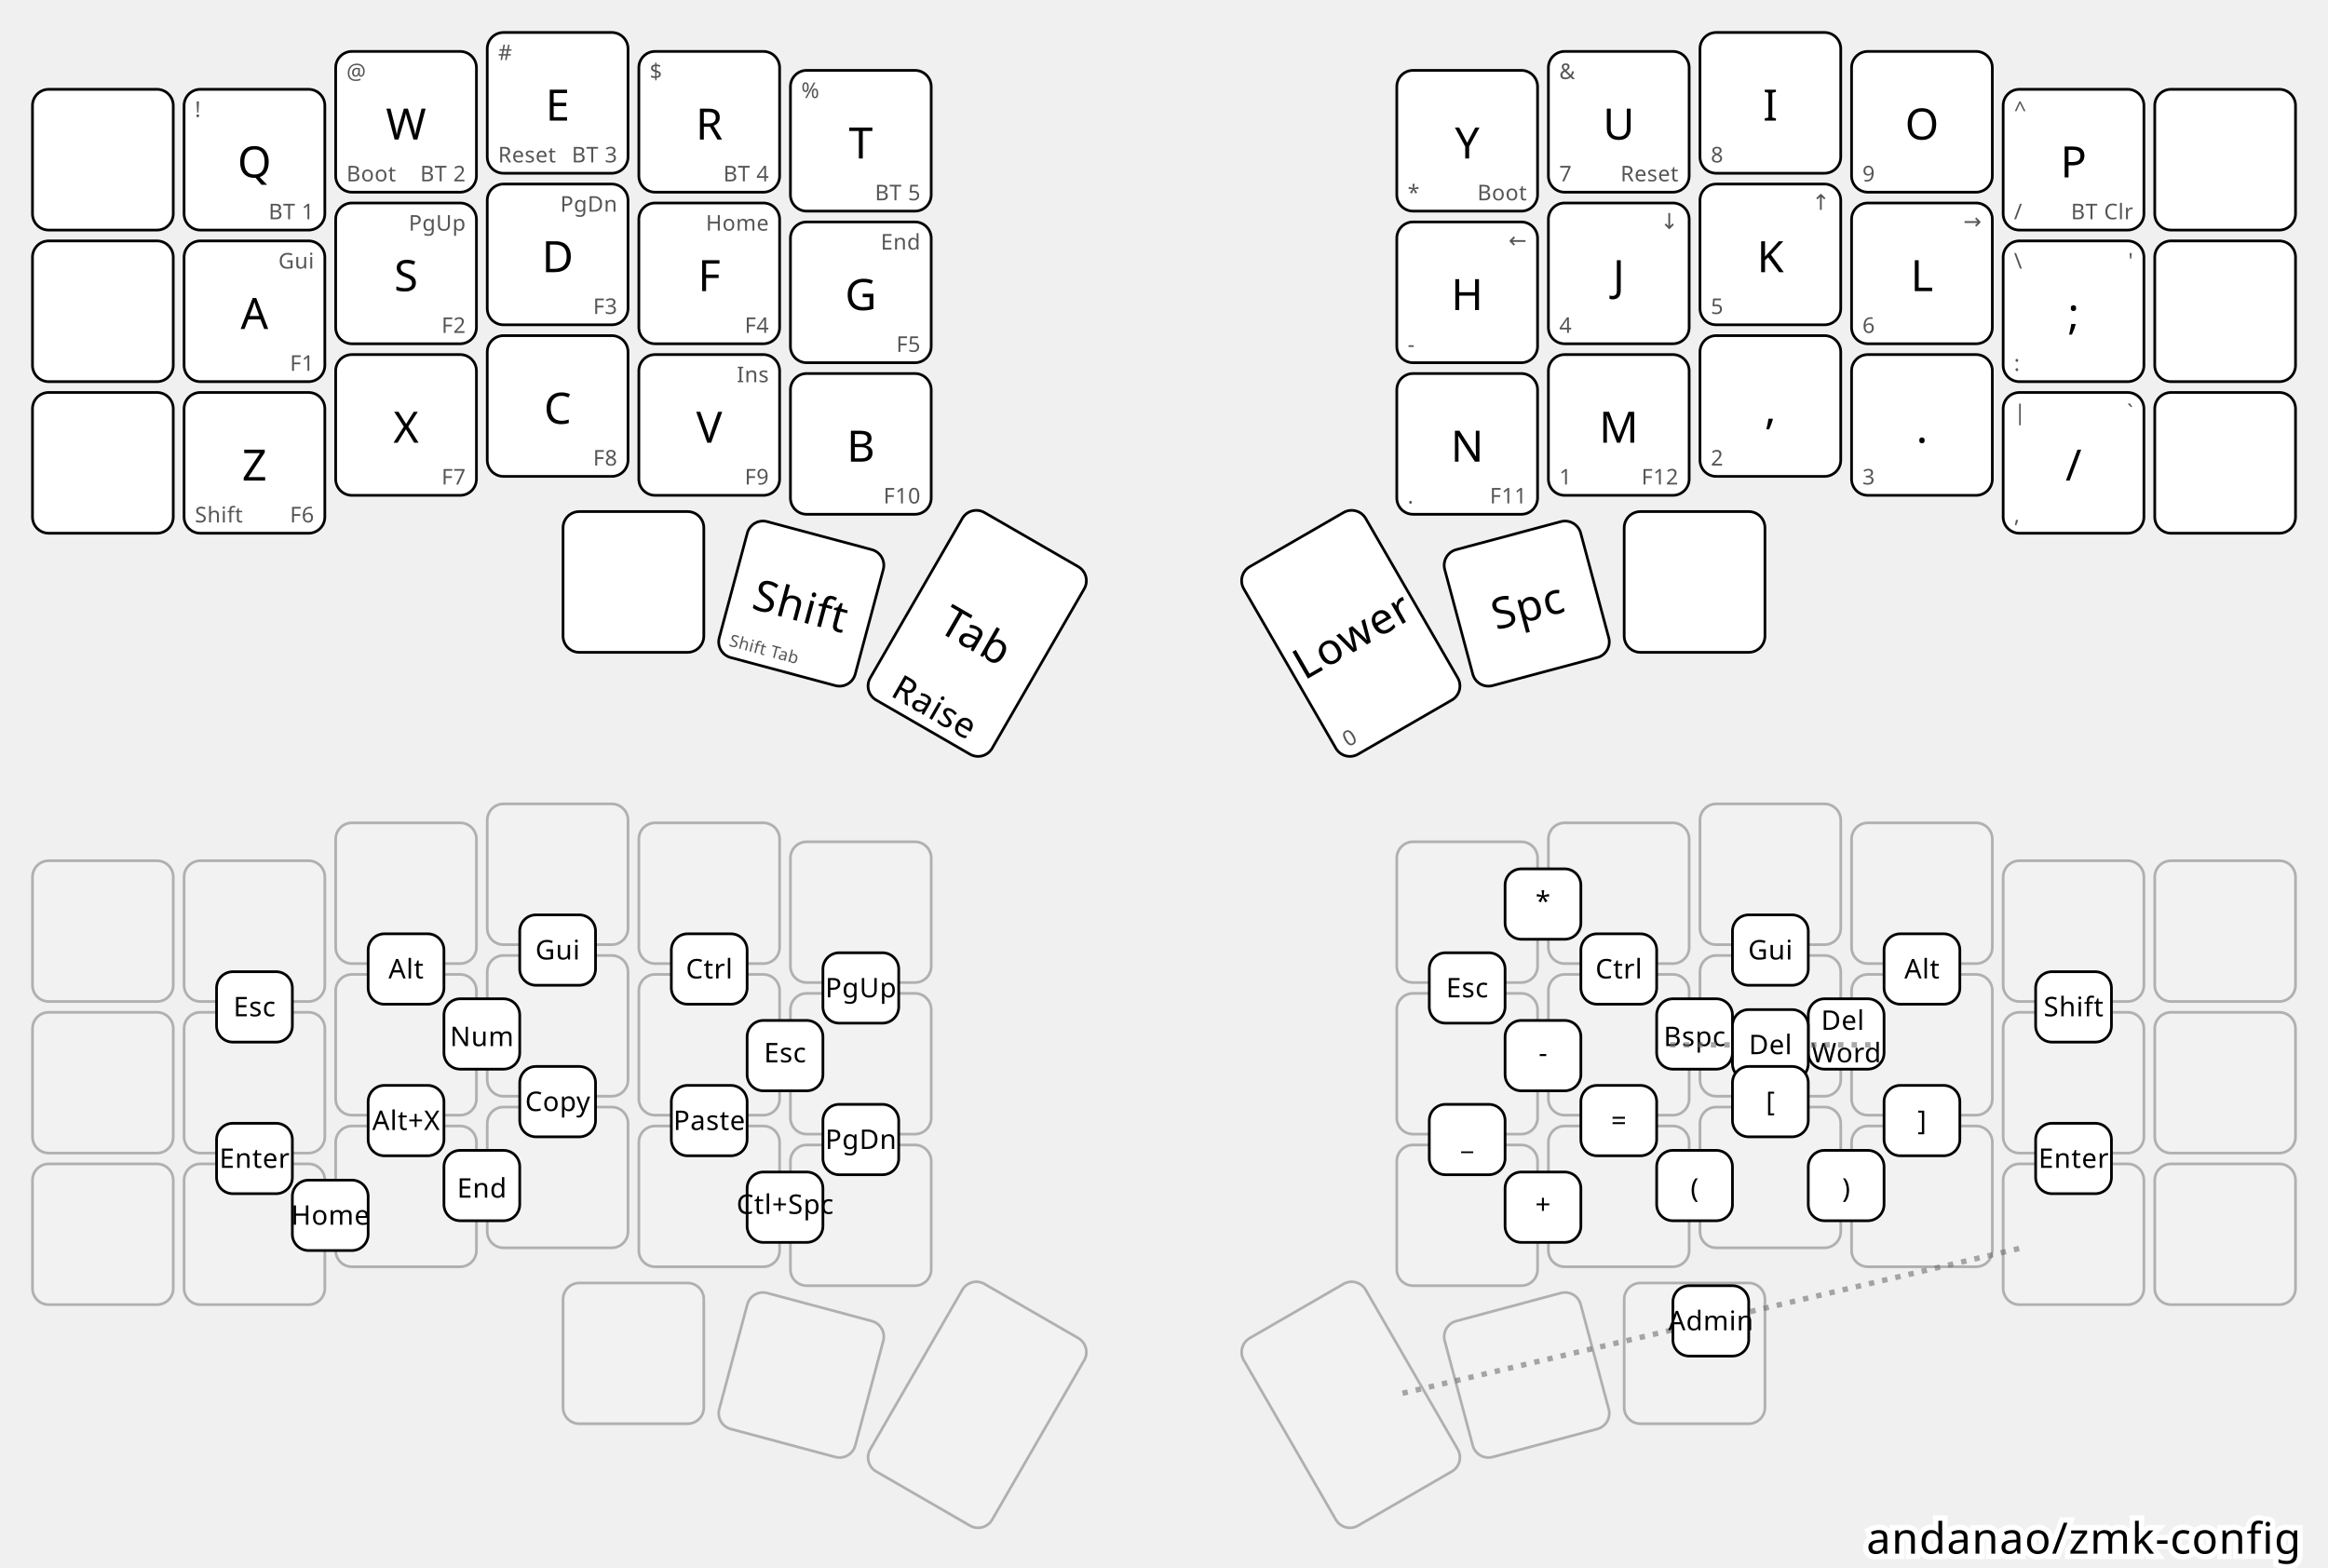
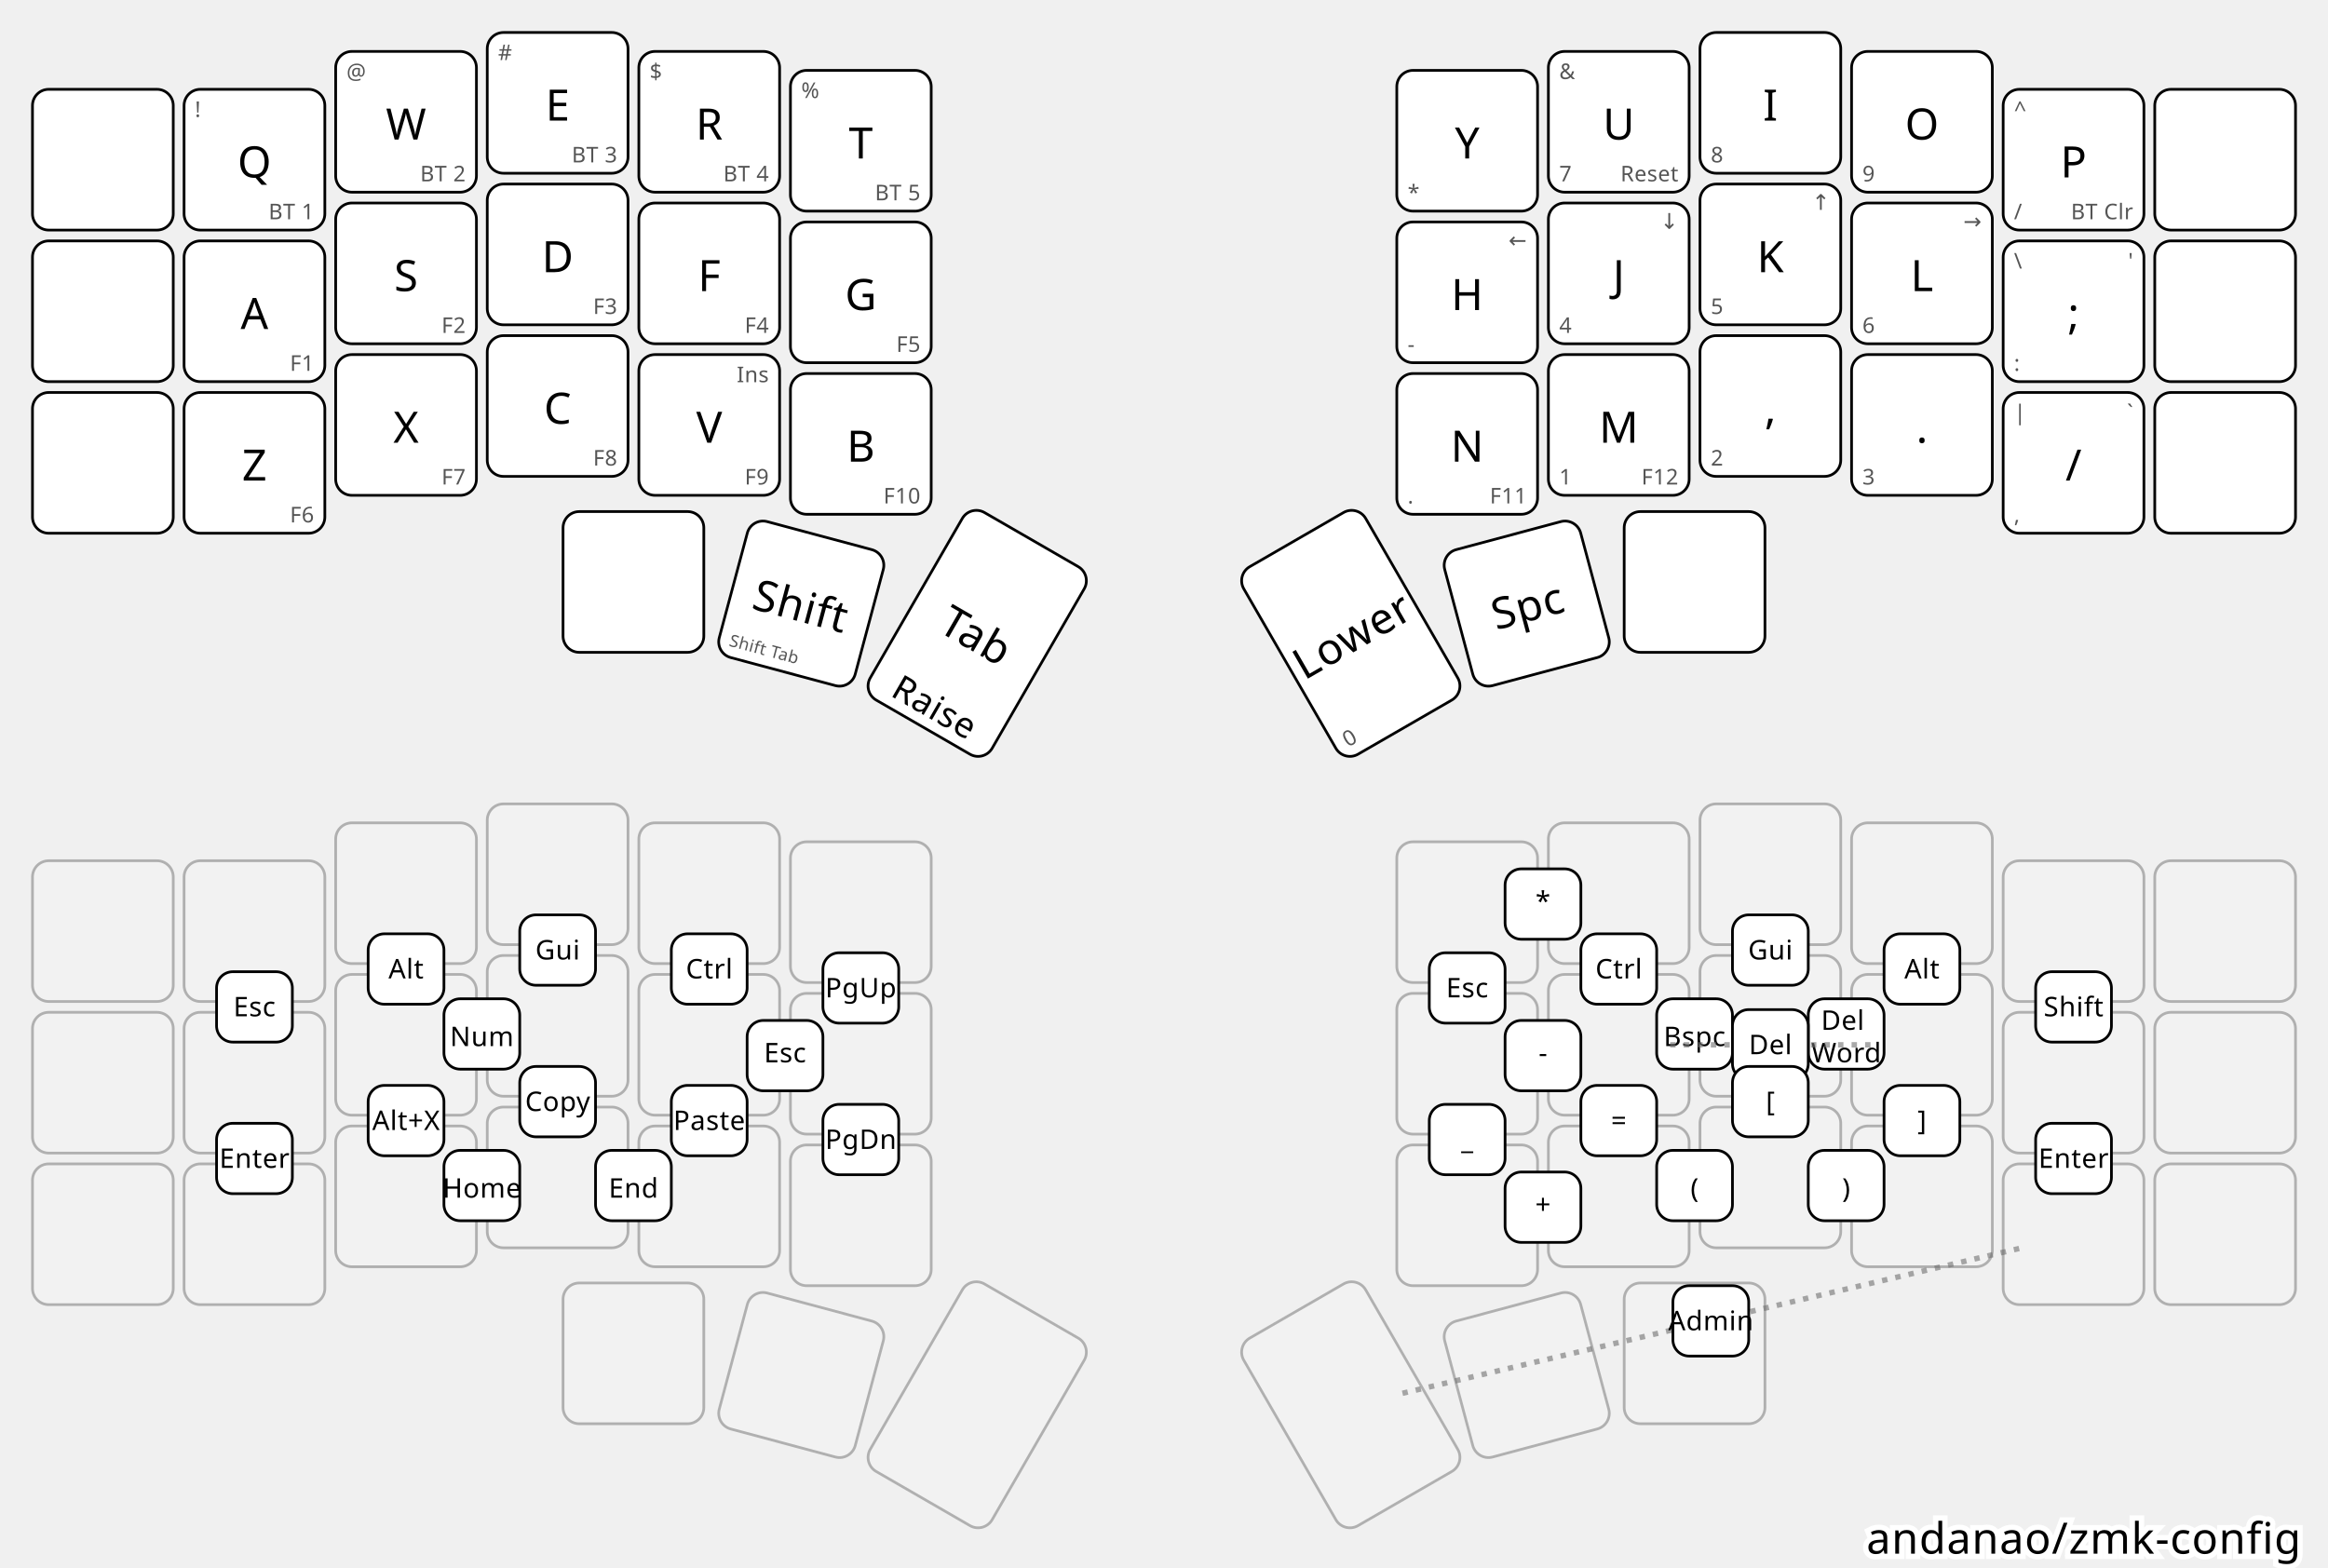
<svg xmlns="http://www.w3.org/2000/svg" xmlns:xlink="http://www.w3.org/1999/xlink" width="860" height="579" viewBox="0 0 860 579" class="keymap">
  <defs>/* start glyphs */
<svg id="mdi:play-pause">
      <svg id="mdi-play-pause" viewBox="0 0 24 24">
        <path d="M3,5V19L11,12M13,19H16V5H13M18,5V19H21V5" />
      </svg>
    </svg>
    <svg id="mdi:skip-backward">
      <svg id="mdi-skip-backward" viewBox="0 0 24 24">
        <path d="M20,5V19L13,12M6,5V19H4V5M13,5V19L6,12" />
      </svg>
    </svg>
    <svg id="mdi:skip-forward">
      <svg id="mdi-skip-forward" viewBox="0 0 24 24">
        <path d="M4,5V19L11,12M18,5V19H20V5M11,5V19L18,12" />
      </svg>
    </svg>
    <svg id="mdi:volume-high">
      <svg id="mdi-volume-high" viewBox="0 0 24 24">
        <path d="M14,3.23V5.29C16.89,6.15 19,8.83 19,12C19,15.17 16.89,17.84 14,18.7V20.77C18,19.86 21,16.28 21,12C21,7.72 18,4.14 14,3.23M16.5,12C16.5,10.23 15.5,8.71 14,7.97V16C15.5,15.29 16.5,13.76 16.5,12M3,9V15H7L12,20V4L7,9H3Z" />
      </svg>
    </svg>
    <svg id="mdi:volume-medium">
      <svg id="mdi-volume-medium" viewBox="0 0 24 24">
        <path d="M5,9V15H9L14,20V4L9,9M18.5,12C18.5,10.23 17.5,8.71 16,7.97V16C17.5,15.29 18.5,13.76 18.5,12Z" />
      </svg>
    </svg>
  </defs>/* end glyphs */
<style>/* Deliberately monochrome: black on white, with a white-on-black variant
   for browsers in dark mode.

   Colours are literal hex rather than CSS custom properties. librsvg --
   what Emacs and most non-browser SVG viewers render with -- does not
   implement var() and silently falls back to black, and it ignores @media,
   so it gets the light variant below. */

svg path { fill: inherit; }

svg.keymap {
    fill: #000;
    background-color: #fff;
    font-family: Calibri, system-ui, sans-serif;
    font-size: 16px;
    font-kerning: normal;
    text-rendering: optimizeLegibility;
}

/* Keys need an outline here. The palettes keymap-drawer ships rely on the
   key fill contrasting with a coloured page; white-on-white has none. */
rect.key, rect.combo, rect.combo-separate { fill: #fff; stroke: #000; stroke-width: 1; }
rect.held, rect.combo.held                { fill: #d0d0d0; }
.layer-Combos rect.key                    { fill: #f2f2f2; stroke: #b0b0b0; }
path.combo { stroke: #707070; stroke-width: 2; stroke-dasharray: 2, 3; opacity: 0.6; fill: none; }

text {
    text-anchor: middle;
    dominant-baseline: middle;
    letter-spacing: 0.02em;
}

text.tap     { font-weight: 500; }
text.hold    { font-weight: 400; font-size: 13px; }
text.shifted { font-weight: 400; font-size: 11px; }
text.combo, text.left, text.right { font-size: 10px; }
/* 8px rather than the 10px of other secondary legends: the overview puts
   two corner legends on the same key edge (e.g. Num's "Boot" beside
   Admin's "BT 2"), which overlaps at anything larger. */
text.tl, text.tr, text.bl, text.br { font-size: 8px; }

text.hold, text.bl, text.br    { text-anchor: middle; dominant-baseline: auto; }
text.shifted, text.tl, text.tr { text-anchor: middle; dominant-baseline: hanging; }
text.left, text.tl, text.bl    { text-anchor: start; }
text.right, text.tr, text.br   { text-anchor: end; }

text.layer-activator { text-decoration: underline; }
text.combo.hold, text.combo.shifted, text.combo.left, text.combo.right { font-size: 8px; }

/* Without colour the overview's corner legends are told apart by position
   alone: tl=Raise, tr=Lower, bl=Num, br=Admin. Grey keeps them from
   competing with the base-layer legend in the middle of the key. */
text.tl, text.tr, text.bl, text.br,
use.tl, use.tr, use.bl, use.br { fill: #555; }

text.label, text.footer { fill: #000; stroke: #fff; stroke-width: 4; paint-order: stroke; }
text.label  { font-weight: bold; text-anchor: start; }
text.footer { text-anchor: end; dominant-baseline: auto; }

.icon-tabler &gt; path                             { fill: inherit; stroke: inherit; stroke-width: 2; }
.icon-tabler &gt; path[stroke="none"][fill="none"] { visibility: hidden; }

/* Browsers only; librsvg ignores @media and keeps the light variant.
   Delete this block for light-only output. */
@media (prefers-color-scheme: dark) {
    svg.keymap { fill: #fff; background-color: #000; }
    rect.key, rect.combo, rect.combo-separate { fill: #000; stroke: #fff; }
    rect.held, rect.combo.held                { fill: #444; }
    .layer-Combos rect.key                    { fill: #1a1a1a; stroke: #666; }
    path.combo { stroke: #909090; }
    text.tl, text.tr, text.bl, text.br,
    use.tl, use.tr, use.bl, use.br { fill: #aaa; }
    text.label, text.footer { fill: #fff; stroke: #000; }
}
</style>
  <g transform="translate(10, 0)" class="layer-Base">
    <g transform="translate(0, 10)">
      <g transform="translate(28, 49)" class="key keypos-0">
        <rect rx="6" ry="6" x="-26" y="-26" width="52" height="52" class="key" />
      </g>
      <g transform="translate(84, 49)" class="key keypos-1">
        <rect rx="6" ry="6" x="-26" y="-26" width="52" height="52" class="key" />
        <text x="0" y="1" class="key tap">Q</text>
        <text x="-22" y="-22" class="key tl">!</text>
        <text x="22" y="22" class="key br">BT 1</text>
      </g>
      <g transform="translate(140, 35)" class="key keypos-2">
        <rect rx="6" ry="6" x="-26" y="-26" width="52" height="52" class="key" />
        <text x="0" y="1" class="key tap">W</text>
        <text x="-22" y="-22" class="key tl">@</text>
-         <text x="-22" y="22" class="key bl">Boot</text>
        <text x="22" y="22" class="key br">BT 2</text>
      </g>
      <g transform="translate(196, 28)" class="key keypos-3">
        <rect rx="6" ry="6" x="-26" y="-26" width="52" height="52" class="key" />
        <text x="0" y="1" class="key tap">E</text>
        <text x="-22" y="-22" class="key tl">#</text>
-         <text x="-22" y="22" class="key bl">Reset</text>
        <text x="22" y="22" class="key br">BT 3</text>
      </g>
      <g transform="translate(252, 35)" class="key keypos-4">
        <rect rx="6" ry="6" x="-26" y="-26" width="52" height="52" class="key" />
        <text x="0" y="1" class="key tap">R</text>
        <text x="-22" y="-22" class="key tl">$</text>
        <text x="22" y="22" class="key br">BT 4</text>
      </g>
      <g transform="translate(308, 42)" class="key keypos-5">
        <rect rx="6" ry="6" x="-26" y="-26" width="52" height="52" class="key" />
        <text x="0" y="1" class="key tap">T</text>
        <text x="-22" y="-22" class="key tl">%</text>
        <text x="22" y="22" class="key br">BT 5</text>
      </g>
      <g transform="translate(532, 42)" class="key keypos-6">
        <rect rx="6" ry="6" x="-26" y="-26" width="52" height="52" class="key" />
        <text x="0" y="1" class="key tap">Y</text>
        <text x="-22" y="22" class="key bl">*</text>
-         <text x="22" y="22" class="key br">Boot</text>
      </g>
      <g transform="translate(588, 35)" class="key keypos-7">
        <rect rx="6" ry="6" x="-26" y="-26" width="52" height="52" class="key" />
        <text x="0" y="1" class="key tap">U</text>
        <text x="-22" y="-22" class="key tl">&amp;</text>
        <text x="-22" y="22" class="key bl">7</text>
        <text x="22" y="22" class="key br">Reset</text>
      </g>
      <g transform="translate(644, 28)" class="key keypos-8">
        <rect rx="6" ry="6" x="-26" y="-26" width="52" height="52" class="key" />
        <text x="0" y="1" class="key tap">I</text>
        <text x="-22" y="22" class="key bl">8</text>
      </g>
      <g transform="translate(700, 35)" class="key keypos-9">
        <rect rx="6" ry="6" x="-26" y="-26" width="52" height="52" class="key" />
        <text x="0" y="1" class="key tap">O</text>
        <text x="-22" y="22" class="key bl">9</text>
      </g>
      <g transform="translate(756, 49)" class="key keypos-10">
        <rect rx="6" ry="6" x="-26" y="-26" width="52" height="52" class="key" />
        <text x="0" y="1" class="key tap">P</text>
        <text x="-22" y="-22" class="key tl">^</text>
        <text x="-22" y="22" class="key bl">/</text>
        <text x="22" y="22" class="key br">BT Clr</text>
      </g>
      <g transform="translate(812, 49)" class="key keypos-11">
        <rect rx="6" ry="6" x="-26" y="-26" width="52" height="52" class="key" />
      </g>
      <g transform="translate(28, 105)" class="key keypos-12">
        <rect rx="6" ry="6" x="-26" y="-26" width="52" height="52" class="key" />
      </g>
      <g transform="translate(84, 105)" class="key keypos-13">
        <rect rx="6" ry="6" x="-26" y="-26" width="52" height="52" class="key" />
        <text x="0" y="1" class="key tap">A</text>
-         <text x="22" y="-22" class="key tr">Gui</text>
        <text x="22" y="22" class="key br">F1</text>
      </g>
      <g transform="translate(140, 91)" class="key keypos-14">
        <rect rx="6" ry="6" x="-26" y="-26" width="52" height="52" class="key" />
        <text x="0" y="1" class="key tap">S</text>
-         <text x="22" y="-22" class="key tr">PgUp</text>
        <text x="22" y="22" class="key br">F2</text>
      </g>
      <g transform="translate(196, 84)" class="key keypos-15">
        <rect rx="6" ry="6" x="-26" y="-26" width="52" height="52" class="key" />
        <text x="0" y="1" class="key tap">D</text>
-         <text x="22" y="-22" class="key tr">PgDn</text>
        <text x="22" y="22" class="key br">F3</text>
      </g>
      <g transform="translate(252, 91)" class="key keypos-16">
        <rect rx="6" ry="6" x="-26" y="-26" width="52" height="52" class="key" />
        <text x="0" y="1" class="key tap">F</text>
-         <text x="22" y="-22" class="key tr">Home</text>
        <text x="22" y="22" class="key br">F4</text>
      </g>
      <g transform="translate(308, 98)" class="key keypos-17">
        <rect rx="6" ry="6" x="-26" y="-26" width="52" height="52" class="key" />
        <text x="0" y="1" class="key tap">G</text>
-         <text x="22" y="-22" class="key tr">End</text>
        <text x="22" y="22" class="key br">F5</text>
      </g>
      <g transform="translate(532, 98)" class="key keypos-18">
        <rect rx="6" ry="6" x="-26" y="-26" width="52" height="52" class="key" />
        <text x="0" y="1" class="key tap">H</text>
        <text x="22" y="-22" class="key tr">←</text>
        <text x="-22" y="22" class="key bl">-</text>
        <use href="#mdi:skip-backward" xlink:href="#mdi:skip-backward" x="12" y="12" height="10" width="10.0" class="key br glyph mdi:skip-backward" />
      </g>
      <g transform="translate(588, 91)" class="key keypos-19">
        <rect rx="6" ry="6" x="-26" y="-26" width="52" height="52" class="key" />
        <text x="0" y="1" class="key tap">J</text>
        <text x="22" y="-22" class="key tr">↓</text>
        <text x="-22" y="22" class="key bl">4</text>
        <use href="#mdi:volume-medium" xlink:href="#mdi:volume-medium" x="12" y="12" height="10" width="10.0" class="key br glyph mdi:volume-medium" />
      </g>
      <g transform="translate(644, 84)" class="key keypos-20">
        <rect rx="6" ry="6" x="-26" y="-26" width="52" height="52" class="key" />
        <text x="0" y="1" class="key tap">K</text>
        <text x="22" y="-22" class="key tr">↑</text>
        <text x="-22" y="22" class="key bl">5</text>
        <use href="#mdi:volume-high" xlink:href="#mdi:volume-high" x="12" y="12" height="10" width="10.0" class="key br glyph mdi:volume-high" />
      </g>
      <g transform="translate(700, 91)" class="key keypos-21">
        <rect rx="6" ry="6" x="-26" y="-26" width="52" height="52" class="key" />
        <text x="0" y="1" class="key tap">L</text>
        <text x="22" y="-22" class="key tr">→</text>
        <text x="-22" y="22" class="key bl">6</text>
        <use href="#mdi:skip-forward" xlink:href="#mdi:skip-forward" x="12" y="12" height="10" width="10.0" class="key br glyph mdi:skip-forward" />
      </g>
      <g transform="translate(756, 105)" class="key keypos-22">
        <rect rx="6" ry="6" x="-26" y="-26" width="52" height="52" class="key" />
        <text x="0" y="1" class="key tap">;</text>
        <text x="-22" y="-22" class="key tl">\</text>
        <text x="22" y="-22" class="key tr">'</text>
        <text x="-22" y="22" class="key bl">:</text>
      </g>
      <g transform="translate(812, 105)" class="key keypos-23">
        <rect rx="6" ry="6" x="-26" y="-26" width="52" height="52" class="key" />
      </g>
      <g transform="translate(28, 161)" class="key keypos-24">
        <rect rx="6" ry="6" x="-26" y="-26" width="52" height="52" class="key" />
      </g>
      <g transform="translate(84, 161)" class="key keypos-25">
        <rect rx="6" ry="6" x="-26" y="-26" width="52" height="52" class="key" />
        <text x="0" y="1" class="key tap">Z</text>
-         <text x="-22" y="22" class="key bl">Shift</text>
        <text x="22" y="22" class="key br">F6</text>
      </g>
      <g transform="translate(140, 147)" class="key keypos-26">
        <rect rx="6" ry="6" x="-26" y="-26" width="52" height="52" class="key" />
        <text x="0" y="1" class="key tap">X</text>
        <text x="22" y="22" class="key br">F7</text>
      </g>
      <g transform="translate(196, 140)" class="key keypos-27">
        <rect rx="6" ry="6" x="-26" y="-26" width="52" height="52" class="key" />
        <text x="0" y="1" class="key tap">C</text>
        <text x="22" y="22" class="key br">F8</text>
      </g>
      <g transform="translate(252, 147)" class="key keypos-28">
        <rect rx="6" ry="6" x="-26" y="-26" width="52" height="52" class="key" />
        <text x="0" y="1" class="key tap">V</text>
        <text x="22" y="-22" class="key tr">Ins</text>
        <text x="22" y="22" class="key br">F9</text>
      </g>
      <g transform="translate(308, 154)" class="key keypos-29">
        <rect rx="6" ry="6" x="-26" y="-26" width="52" height="52" class="key" />
        <text x="0" y="1" class="key tap">B</text>
        <text x="22" y="22" class="key br">F10</text>
      </g>
      <g transform="translate(532, 154)" class="key keypos-30">
        <rect rx="6" ry="6" x="-26" y="-26" width="52" height="52" class="key" />
        <text x="0" y="1" class="key tap">N</text>
        <text x="-22" y="22" class="key bl">.</text>
        <text x="22" y="22" class="key br">F11</text>
      </g>
      <g transform="translate(588, 147)" class="key keypos-31">
        <rect rx="6" ry="6" x="-26" y="-26" width="52" height="52" class="key" />
        <text x="0" y="1" class="key tap">M</text>
        <text x="-22" y="22" class="key bl">1</text>
        <text x="22" y="22" class="key br">F12</text>
      </g>
      <g transform="translate(644, 140)" class="key keypos-32">
        <rect rx="6" ry="6" x="-26" y="-26" width="52" height="52" class="key" />
        <text x="0" y="1" class="key tap">,</text>
        <text x="-22" y="22" class="key bl">2</text>
      </g>
      <g transform="translate(700, 147)" class="key keypos-33">
        <rect rx="6" ry="6" x="-26" y="-26" width="52" height="52" class="key" />
        <text x="0" y="1" class="key tap">.</text>
        <text x="-22" y="22" class="key bl">3</text>
      </g>
      <g transform="translate(756, 161)" class="key keypos-34">
        <rect rx="6" ry="6" x="-26" y="-26" width="52" height="52" class="key" />
        <text x="0" y="1" class="key tap">/</text>
        <text x="-22" y="-22" class="key tl">|</text>
        <text x="22" y="-22" class="key tr">`</text>
        <text x="-22" y="22" class="key bl">,</text>
      </g>
      <g transform="translate(812, 161)" class="key keypos-35">
        <rect rx="6" ry="6" x="-26" y="-26" width="52" height="52" class="key" />
      </g>
      <g transform="translate(224, 205)" class="key keypos-36">
        <rect rx="6" ry="6" x="-26" y="-26" width="52" height="52" class="key" />
      </g>
      <g transform="translate(286, 213) rotate(15.0)" class="key keypos-37">
        <rect rx="6" ry="6" x="-26" y="-26" width="52" height="52" class="key" />
        <text x="0" y="1" class="key tap">Shift</text>
        <text x="-22" y="22" class="key bl">
          <tspan style="font-size: 78%">Shift Tab</tspan>
        </text>
      </g>
      <g transform="translate(351, 224) rotate(30.0)" class="key keypos-38">
        <rect rx="6" ry="6" x="-26" y="-40" width="52" height="80" class="key" />
        <text x="0" y="1" class="key tap">Tab</text>
        <text x="0" y="36" class="key hold">Raise</text>
      </g>
      <g transform="translate(489, 224) rotate(-30.0)" class="key keypos-39">
        <rect rx="6" ry="6" x="-26" y="-40" width="52" height="80" class="key" />
        <text x="0" y="1" class="key tap">Lower</text>
        <text x="-22" y="36" class="key bl">0</text>
      </g>
      <g transform="translate(554, 213) rotate(-15.0)" class="key keypos-40">
        <rect rx="6" ry="6" x="-26" y="-26" width="52" height="52" class="key" />
        <text x="0" y="1" class="key tap">Spc</text>
        <use href="#mdi:play-pause" xlink:href="#mdi:play-pause" x="12" y="12" height="10" width="10.0" class="key br glyph mdi:play-pause" />
      </g>
      <g transform="translate(616, 205)" class="key keypos-41">
        <rect rx="6" ry="6" x="-26" y="-26" width="52" height="52" class="key" />
      </g>
    </g>
  </g>
  <g transform="translate(10, 285)" class="layer-Combos">
    <g transform="translate(0, 10)">
      <g transform="translate(28, 49)" class="key keypos-0">
        <rect rx="6" ry="6" x="-26" y="-26" width="52" height="52" class="key" />
      </g>
      <g transform="translate(84, 49)" class="key keypos-1">
        <rect rx="6" ry="6" x="-26" y="-26" width="52" height="52" class="key" />
      </g>
      <g transform="translate(140, 35)" class="key keypos-2">
        <rect rx="6" ry="6" x="-26" y="-26" width="52" height="52" class="key" />
      </g>
      <g transform="translate(196, 28)" class="key keypos-3">
        <rect rx="6" ry="6" x="-26" y="-26" width="52" height="52" class="key" />
      </g>
      <g transform="translate(252, 35)" class="key keypos-4">
        <rect rx="6" ry="6" x="-26" y="-26" width="52" height="52" class="key" />
      </g>
      <g transform="translate(308, 42)" class="key keypos-5">
        <rect rx="6" ry="6" x="-26" y="-26" width="52" height="52" class="key" />
      </g>
      <g transform="translate(532, 42)" class="key keypos-6">
        <rect rx="6" ry="6" x="-26" y="-26" width="52" height="52" class="key" />
      </g>
      <g transform="translate(588, 35)" class="key keypos-7">
        <rect rx="6" ry="6" x="-26" y="-26" width="52" height="52" class="key" />
      </g>
      <g transform="translate(644, 28)" class="key keypos-8">
        <rect rx="6" ry="6" x="-26" y="-26" width="52" height="52" class="key" />
      </g>
      <g transform="translate(700, 35)" class="key keypos-9">
        <rect rx="6" ry="6" x="-26" y="-26" width="52" height="52" class="key" />
      </g>
      <g transform="translate(756, 49)" class="key keypos-10">
        <rect rx="6" ry="6" x="-26" y="-26" width="52" height="52" class="key" />
      </g>
      <g transform="translate(812, 49)" class="key keypos-11">
        <rect rx="6" ry="6" x="-26" y="-26" width="52" height="52" class="key" />
      </g>
      <g transform="translate(28, 105)" class="key keypos-12">
        <rect rx="6" ry="6" x="-26" y="-26" width="52" height="52" class="key" />
      </g>
      <g transform="translate(84, 105)" class="key keypos-13">
        <rect rx="6" ry="6" x="-26" y="-26" width="52" height="52" class="key" />
      </g>
      <g transform="translate(140, 91)" class="key keypos-14">
        <rect rx="6" ry="6" x="-26" y="-26" width="52" height="52" class="key" />
      </g>
      <g transform="translate(196, 84)" class="key keypos-15">
        <rect rx="6" ry="6" x="-26" y="-26" width="52" height="52" class="key" />
      </g>
      <g transform="translate(252, 91)" class="key keypos-16">
        <rect rx="6" ry="6" x="-26" y="-26" width="52" height="52" class="key" />
      </g>
      <g transform="translate(308, 98)" class="key keypos-17">
        <rect rx="6" ry="6" x="-26" y="-26" width="52" height="52" class="key" />
      </g>
      <g transform="translate(532, 98)" class="key keypos-18">
        <rect rx="6" ry="6" x="-26" y="-26" width="52" height="52" class="key" />
      </g>
      <g transform="translate(588, 91)" class="key keypos-19">
        <rect rx="6" ry="6" x="-26" y="-26" width="52" height="52" class="key" />
      </g>
      <g transform="translate(644, 84)" class="key keypos-20">
        <rect rx="6" ry="6" x="-26" y="-26" width="52" height="52" class="key" />
      </g>
      <g transform="translate(700, 91)" class="key keypos-21">
        <rect rx="6" ry="6" x="-26" y="-26" width="52" height="52" class="key" />
      </g>
      <g transform="translate(756, 105)" class="key keypos-22">
        <rect rx="6" ry="6" x="-26" y="-26" width="52" height="52" class="key" />
      </g>
      <g transform="translate(812, 105)" class="key keypos-23">
        <rect rx="6" ry="6" x="-26" y="-26" width="52" height="52" class="key" />
      </g>
      <g transform="translate(28, 161)" class="key keypos-24">
        <rect rx="6" ry="6" x="-26" y="-26" width="52" height="52" class="key" />
      </g>
      <g transform="translate(84, 161)" class="key keypos-25">
        <rect rx="6" ry="6" x="-26" y="-26" width="52" height="52" class="key" />
      </g>
      <g transform="translate(140, 147)" class="key keypos-26">
        <rect rx="6" ry="6" x="-26" y="-26" width="52" height="52" class="key" />
      </g>
      <g transform="translate(196, 140)" class="key keypos-27">
        <rect rx="6" ry="6" x="-26" y="-26" width="52" height="52" class="key" />
      </g>
      <g transform="translate(252, 147)" class="key keypos-28">
        <rect rx="6" ry="6" x="-26" y="-26" width="52" height="52" class="key" />
      </g>
      <g transform="translate(308, 154)" class="key keypos-29">
        <rect rx="6" ry="6" x="-26" y="-26" width="52" height="52" class="key" />
      </g>
      <g transform="translate(532, 154)" class="key keypos-30">
        <rect rx="6" ry="6" x="-26" y="-26" width="52" height="52" class="key" />
      </g>
      <g transform="translate(588, 147)" class="key keypos-31">
        <rect rx="6" ry="6" x="-26" y="-26" width="52" height="52" class="key" />
      </g>
      <g transform="translate(644, 140)" class="key keypos-32">
        <rect rx="6" ry="6" x="-26" y="-26" width="52" height="52" class="key" />
      </g>
      <g transform="translate(700, 147)" class="key keypos-33">
        <rect rx="6" ry="6" x="-26" y="-26" width="52" height="52" class="key" />
      </g>
      <g transform="translate(756, 161)" class="key keypos-34">
        <rect rx="6" ry="6" x="-26" y="-26" width="52" height="52" class="key" />
      </g>
      <g transform="translate(812, 161)" class="key keypos-35">
        <rect rx="6" ry="6" x="-26" y="-26" width="52" height="52" class="key" />
      </g>
      <g transform="translate(224, 205)" class="key keypos-36">
        <rect rx="6" ry="6" x="-26" y="-26" width="52" height="52" class="key" />
      </g>
      <g transform="translate(286, 213) rotate(15.0)" class="key keypos-37">
        <rect rx="6" ry="6" x="-26" y="-26" width="52" height="52" class="key" />
      </g>
      <g transform="translate(351, 224) rotate(30.0)" class="key keypos-38">
        <rect rx="6" ry="6" x="-26" y="-40" width="52" height="80" class="key" />
      </g>
      <g transform="translate(489, 224) rotate(-30.0)" class="key keypos-39">
        <rect rx="6" ry="6" x="-26" y="-40" width="52" height="80" class="key" />
      </g>
      <g transform="translate(554, 213) rotate(-15.0)" class="key keypos-40">
        <rect rx="6" ry="6" x="-26" y="-26" width="52" height="52" class="key" />
      </g>
      <g transform="translate(616, 205)" class="key keypos-41">
        <rect rx="6" ry="6" x="-26" y="-26" width="52" height="52" class="key" />
      </g>
      <g class="combo combopos-0">
        <rect rx="6" ry="6" x="238" y="50" width="28" height="26" class="combo" />
        <text x="252" y="63" class="combo tap">Ctrl</text>
      </g>
      <g class="combo combopos-1">
        <rect rx="6" ry="6" x="574" y="50" width="28" height="26" class="combo" />
        <text x="588" y="63" class="combo tap">Ctrl</text>
      </g>
      <g class="combo combopos-2">
        <rect rx="6" ry="6" x="182" y="43" width="28" height="26" class="combo" />
        <text x="196" y="56" class="combo tap">Gui</text>
      </g>
      <g class="combo combopos-3">
        <rect rx="6" ry="6" x="630" y="43" width="28" height="26" class="combo" />
        <text x="644" y="56" class="combo tap">Gui</text>
      </g>
      <g class="combo combopos-4">
        <rect rx="6" ry="6" x="126" y="50" width="28" height="26" class="combo" />
        <text x="140" y="63" class="combo tap">Alt</text>
      </g>
      <g class="combo combopos-5">
        <rect rx="6" ry="6" x="686" y="50" width="28" height="26" class="combo" />
        <text x="700" y="63" class="combo tap">Alt</text>
      </g>
      <g class="combo combopos-6">
        <rect rx="6" ry="6" x="742" y="64" width="28" height="26" class="combo" />
        <text x="756" y="77" class="combo tap">Shift</text>
      </g>
      <g class="combo combopos-7">
        <rect rx="6" ry="6" x="266" y="82" width="28" height="26" class="combo" />
        <text x="280" y="94" class="combo tap">Esc</text>
      </g>
      <g class="combo combopos-8">
        <rect rx="6" ry="6" x="70" y="64" width="28" height="26" class="combo" />
        <text x="84" y="77" class="combo tap">Esc</text>
      </g>
      <g class="combo combopos-9">
        <rect rx="6" ry="6" x="518" y="57" width="28" height="26" class="combo" />
        <text x="532" y="70" class="combo tap">Esc</text>
      </g>
      <g class="combo combopos-10">
        <rect rx="6" ry="6" x="126" y="106" width="28" height="26" class="combo" />
        <text x="140" y="119" class="combo tap">Alt+X</text>
      </g>
      <g class="combo combopos-13">
        <rect rx="6" ry="6" x="294" y="57" width="28" height="26" class="combo" />
        <text x="308" y="70" class="combo tap">PgUp</text>
      </g>
      <g class="combo combopos-14">
        <rect rx="6" ry="6" x="294" y="113" width="28" height="26" class="combo" />
        <text x="308" y="126" class="combo tap">PgDn</text>
      </g>
      <g class="combo combopos-15">
-         <rect rx="6" ry="6" x="98" y="141" width="28" height="26" class="combo" />
-         <text x="112" y="154" class="combo tap">Home</text>
+         <rect rx="6" ry="6" x="154" y="130" width="28" height="26" class="combo" />
+         <text x="168" y="144" class="combo tap">Home</text>
      </g>
      <g class="combo combopos-16">
-         <rect rx="6" ry="6" x="154" y="130" width="28" height="26" class="combo" />
-         <text x="168" y="144" class="combo tap">End</text>
+         <rect rx="6" ry="6" x="210" y="130" width="28" height="26" class="combo" />
+         <text x="224" y="144" class="combo tap">End</text>
      </g>
      <g class="combo combopos-17">
        <rect rx="6" ry="6" x="154" y="74" width="28" height="26" class="combo" />
        <text x="168" y="88" class="combo tap">Num</text>
      </g>
      <g class="combo combopos-18">
        <path d="M622,193 l-115,27" class="combo" />
        <path d="M622,193 l115,-27" class="combo" />
        <rect rx="6" ry="6" x="608" y="180" width="28" height="26" class="combo" />
        <text x="622" y="193" class="combo tap">Admin</text>
      </g>
      <g class="combo combopos-19">
        <rect rx="6" ry="6" x="70" y="120" width="28" height="26" class="combo" />
        <text x="84" y="133" class="combo tap">Enter</text>
      </g>
      <g class="combo combopos-20">
        <rect rx="6" ry="6" x="742" y="120" width="28" height="26" class="combo" />
        <text x="756" y="133" class="combo tap">Enter</text>
      </g>
      <g class="combo combopos-21">
        <rect rx="6" ry="6" x="602" y="74" width="28" height="26" class="combo" />
        <text x="616" y="88" class="combo tap">Bspc</text>
      </g>
      <g class="combo combopos-22">
        <rect rx="6" ry="6" x="658" y="74" width="28" height="26" class="combo" />
        <text x="672" y="88" class="combo tap">
          <tspan x="672" dy="-0.6em">Del</tspan>
          <tspan x="672" dy="1.2em">Word</tspan>
        </text>
      </g>
      <g class="combo combopos-23">
        <path d="M644,91 l-37,0" class="combo" />
        <path d="M644,91 l37,0" class="combo" />
        <rect rx="6" ry="6" x="630" y="78" width="28" height="26" class="combo" />
        <text x="644" y="91" class="combo tap">Del</text>
      </g>
      <g class="combo combopos-24">
        <rect rx="6" ry="6" x="546" y="26" width="28" height="26" class="combo" />
        <text x="560" y="38" class="combo tap">*</text>
      </g>
      <g class="combo combopos-25">
        <rect rx="6" ry="6" x="546" y="82" width="28" height="26" class="combo" />
        <text x="560" y="94" class="combo tap">-</text>
      </g>
      <g class="combo combopos-26">
        <rect rx="6" ry="6" x="546" y="138" width="28" height="26" class="combo" />
        <text x="560" y="150" class="combo tap">+</text>
      </g>
      <g class="combo combopos-27">
        <rect rx="6" ry="6" x="574" y="106" width="28" height="26" class="combo" />
        <text x="588" y="119" class="combo tap">=</text>
      </g>
      <g class="combo combopos-28">
        <rect rx="6" ry="6" x="518" y="113" width="28" height="26" class="combo" />
        <text x="532" y="126" class="combo tap">_</text>
      </g>
      <g class="combo combopos-29">
        <rect rx="6" ry="6" x="630" y="99" width="28" height="26" class="combo" />
        <text x="644" y="112" class="combo tap">[</text>
      </g>
      <g class="combo combopos-30">
        <rect rx="6" ry="6" x="686" y="106" width="28" height="26" class="combo" />
        <text x="700" y="119" class="combo tap">]</text>
      </g>
      <g class="combo combopos-31">
        <rect rx="6" ry="6" x="602" y="130" width="28" height="26" class="combo" />
        <text x="616" y="144" class="combo tap">(</text>
      </g>
      <g class="combo combopos-32">
        <rect rx="6" ry="6" x="658" y="130" width="28" height="26" class="combo" />
        <text x="672" y="144" class="combo tap">)</text>
      </g>
      <g class="combo combopos-33">
-         <rect rx="6" ry="6" x="266" y="138" width="28" height="26" class="combo" />
-         <text x="280" y="150" class="combo tap">Ctl+Spc</text>
-       </g>
-       <g class="combo combopos-34">
        <rect rx="6" ry="6" x="182" y="99" width="28" height="26" class="combo" />
        <text x="196" y="112" class="combo tap">Copy</text>
      </g>
-       <g class="combo combopos-35">
+       <g class="combo combopos-34">
        <rect rx="6" ry="6" x="238" y="106" width="28" height="26" class="combo" />
        <text x="252" y="119" class="combo tap">Paste</text>
      </g>
    </g>
  </g>
  <text x="850.0" y="574.0" class="footer">andanao/zmk-config</text>
</svg>
